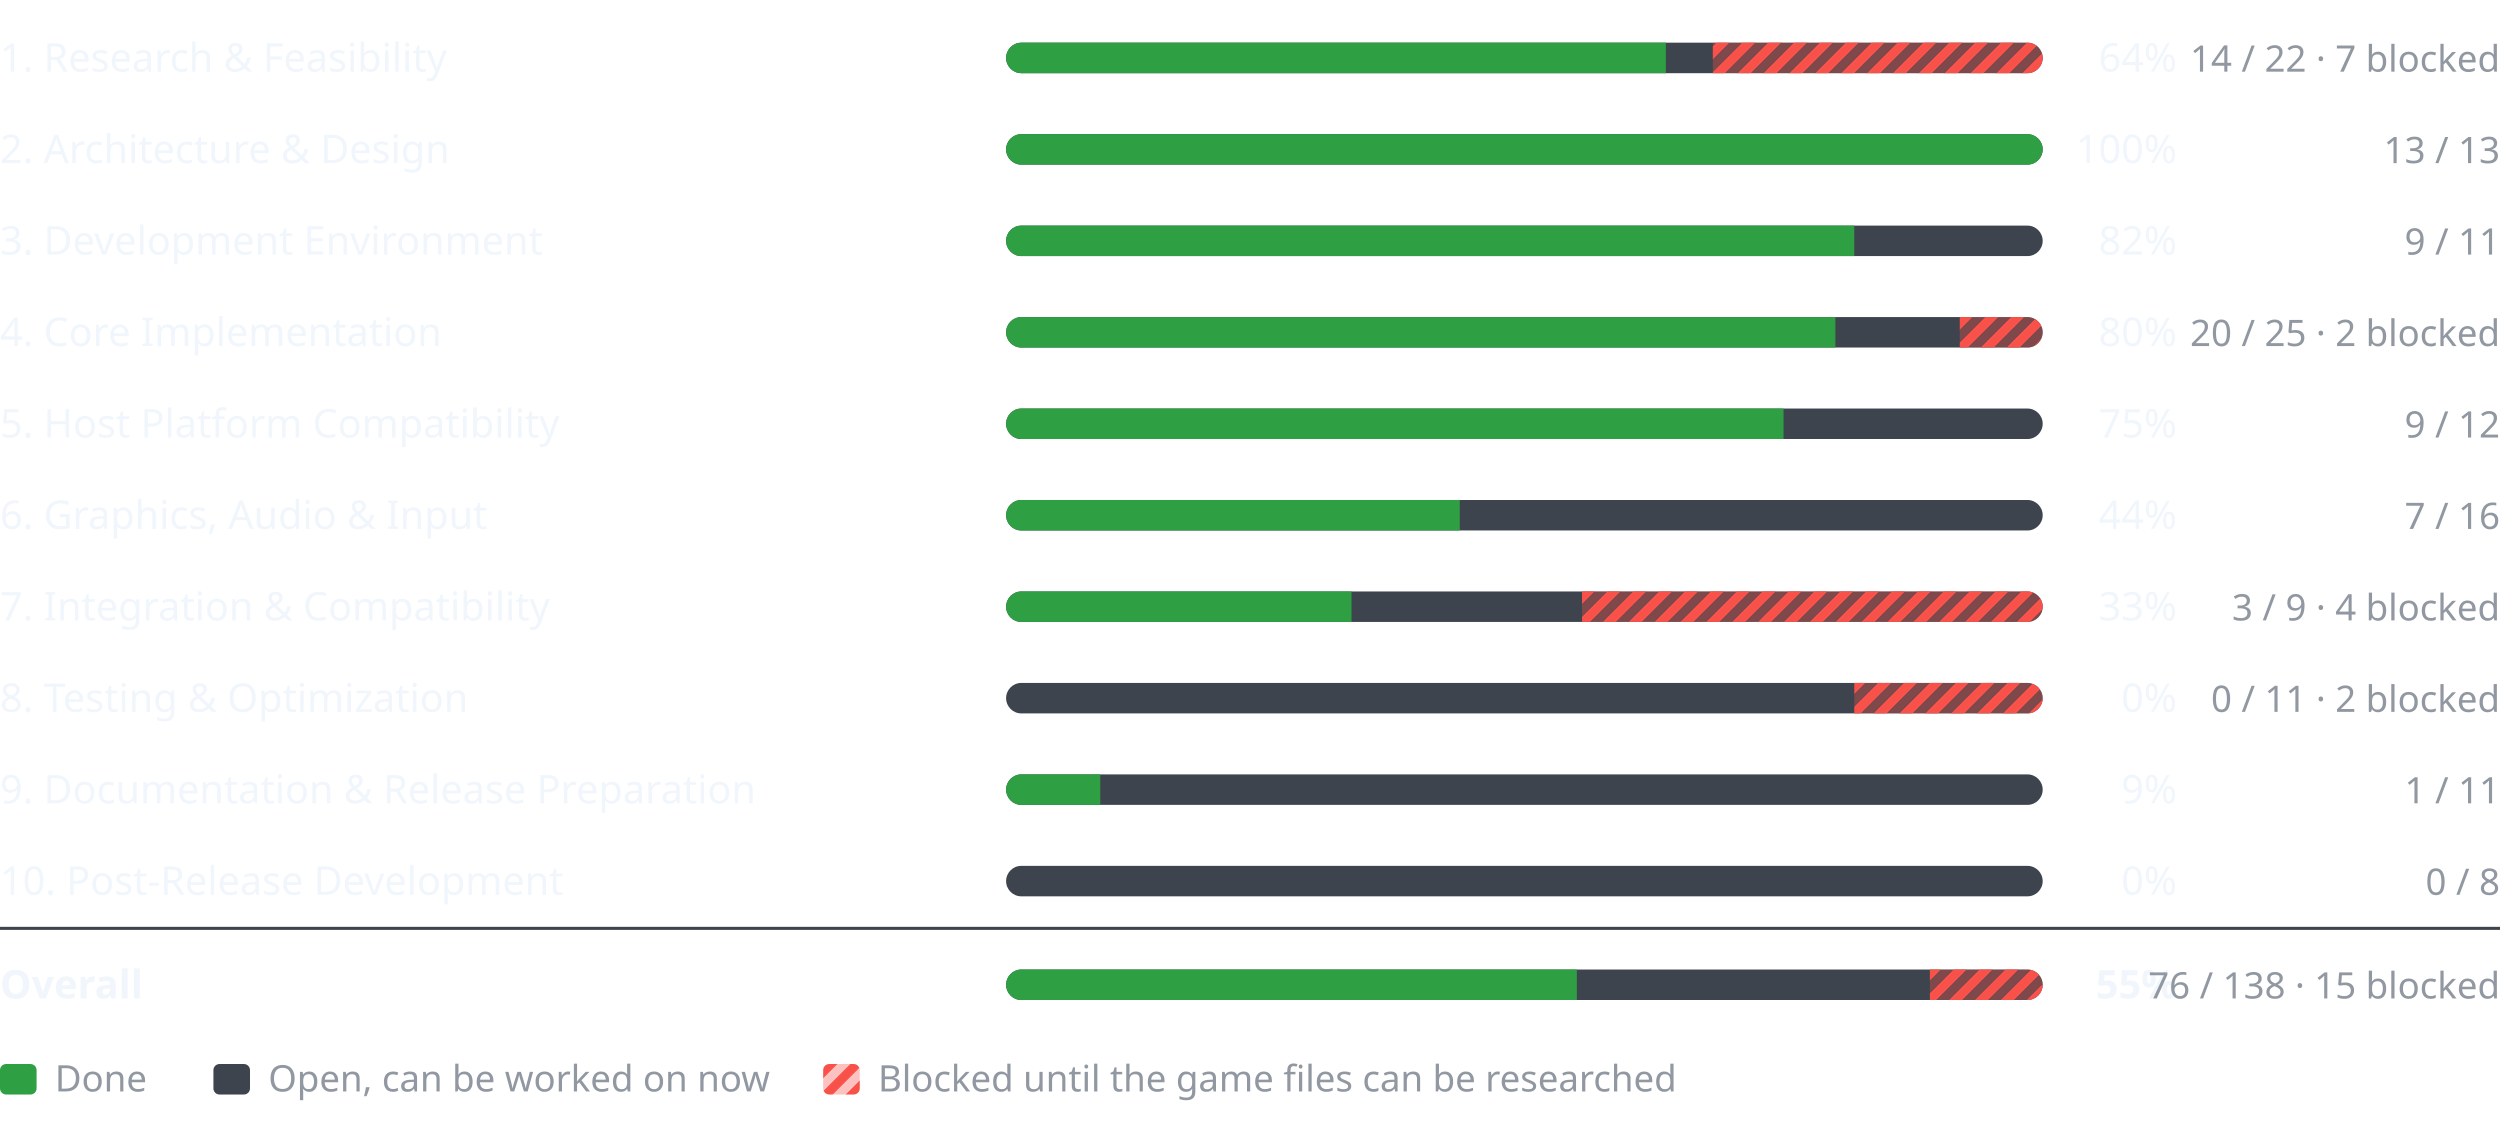
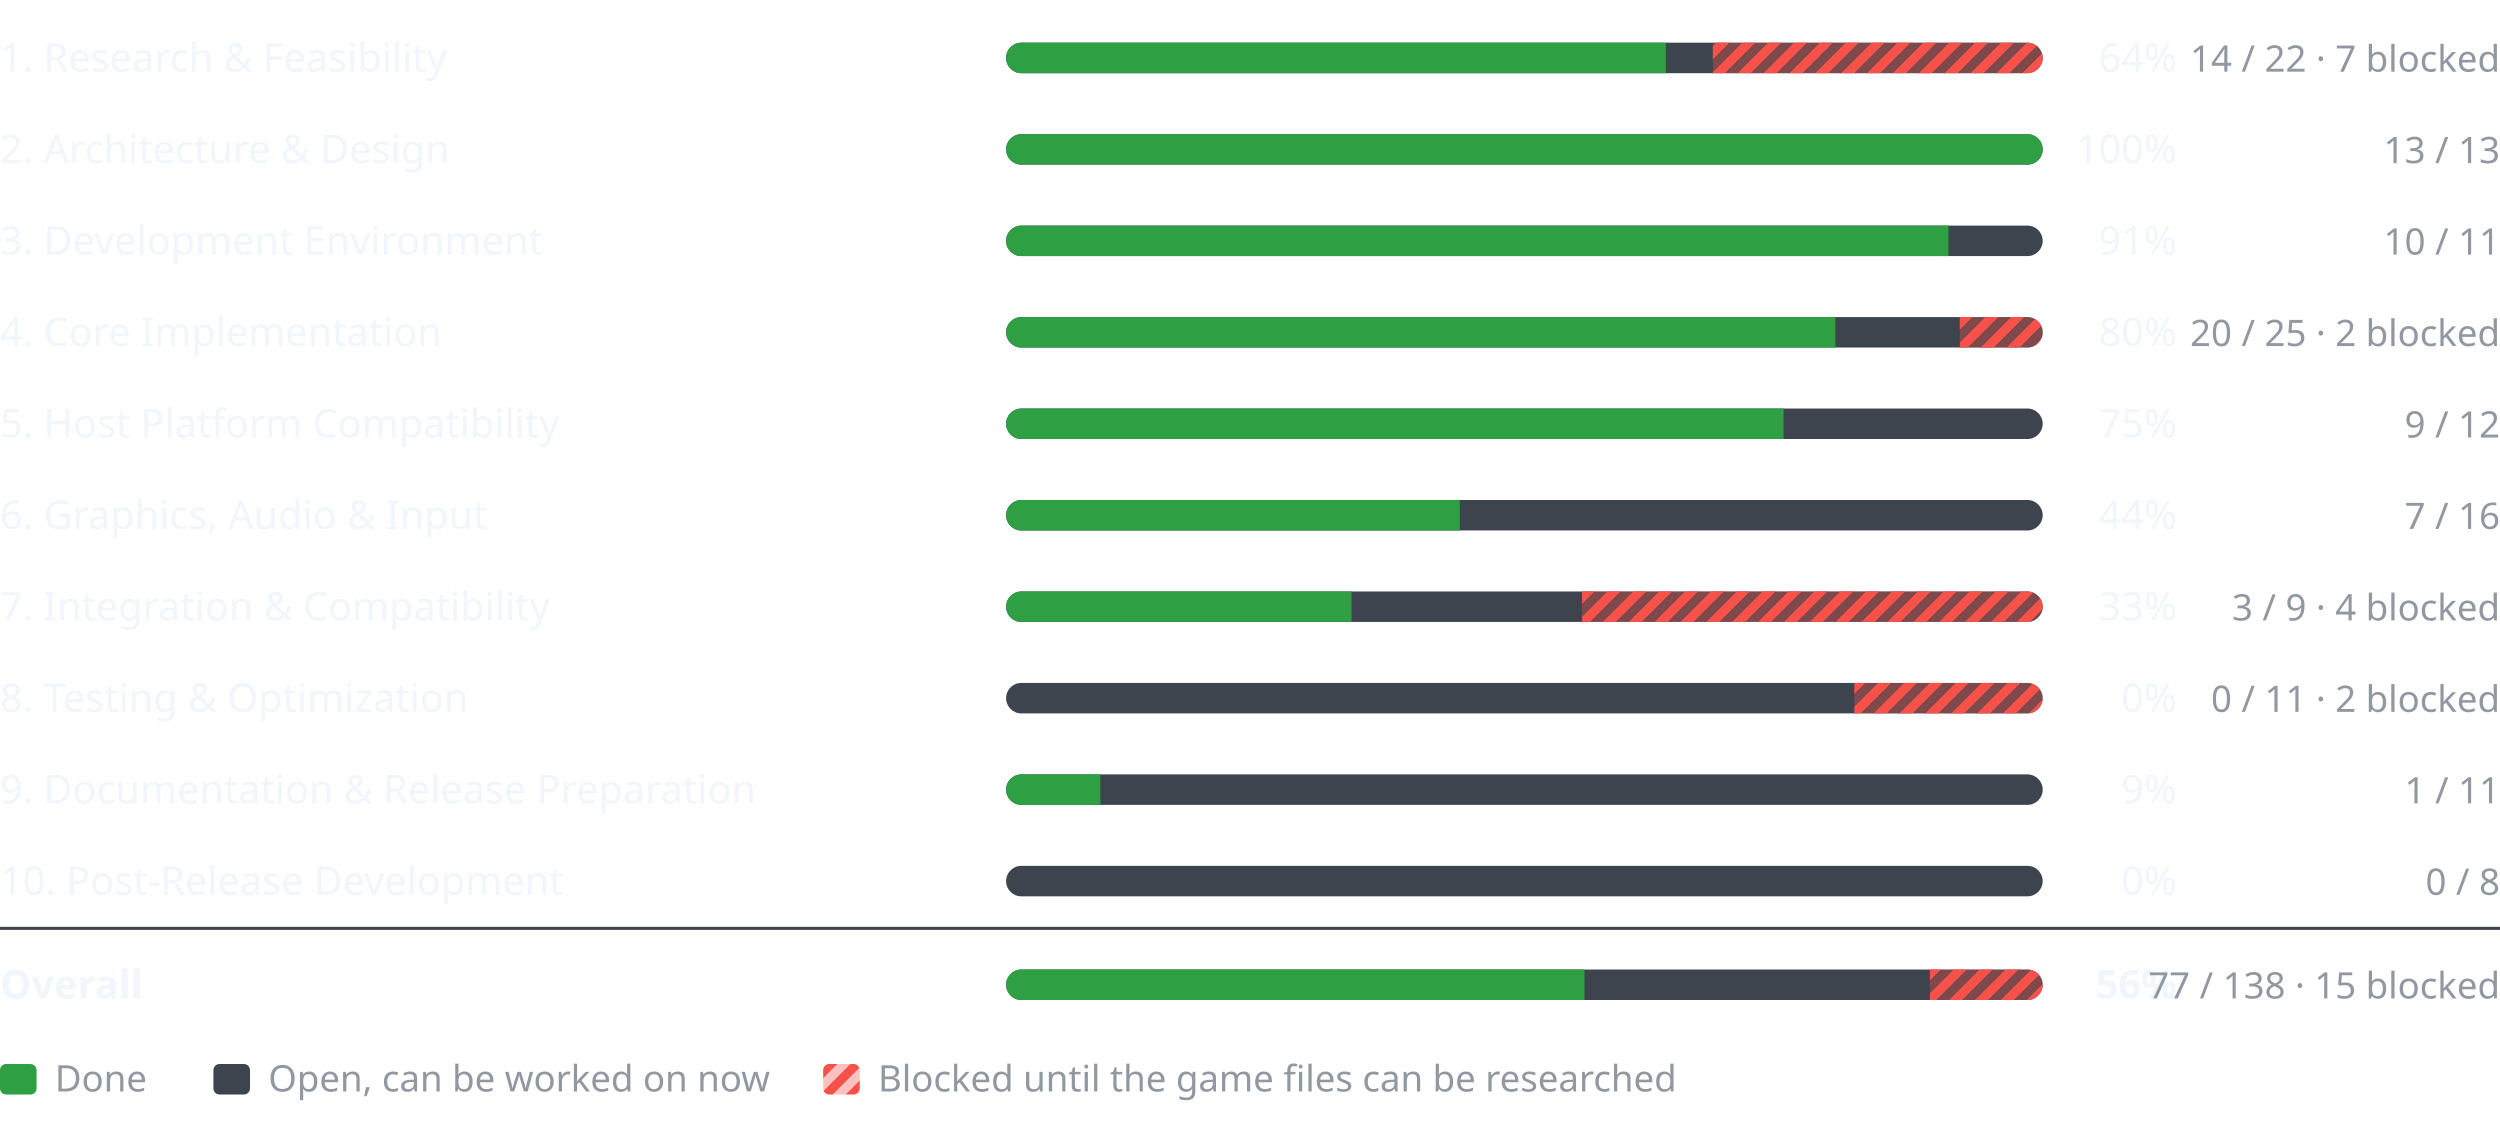
- <svg xmlns="http://www.w3.org/2000/svg" width="820" height="374" viewBox="0 0 820 374" role="img" aria-label="Roadmap: 76 of 138 tasks done, 15 blocked on game files">
+ <svg xmlns="http://www.w3.org/2000/svg" width="820" height="374" viewBox="0 0 820 374" role="img" aria-label="Roadmap: 77 of 138 tasks done, 15 blocked on game files">
  <style>
  text { font-family: -apple-system, BlinkMacSystemFont, "Segoe UI", "Noto Sans", Helvetica, Arial, sans-serif; font-size: 13px; fill: #f0f6fc; }
  .sub { fill: #9198a1; font-size: 12px; }
  .num { font-variant-numeric: tabular-nums; }
  .strong { font-weight: 600; }
  .group { font-size: 12px; font-weight: 600; fill: #9198a1; letter-spacing: 0.06em; }
  .track { fill: #3d444d; }
  .done { fill: #2ea043; }
  .rule { stroke: #3d444d; }
</style>
  <defs>
    <pattern id="blocked" width="6" height="6" patternUnits="userSpaceOnUse" patternTransform="rotate(45)">
      <rect width="6" height="6" fill="#f85149" opacity="0.35" />
      <rect width="3" height="6" fill="#f85149" />
    </pattern>
  </defs>
  <text class="" x="0" y="23.5">1. Research &amp; Feasibility</text>
  <clipPath id="bar14">
    <rect x="330" y="14.0" width="340" height="10" rx="5.0" />
  </clipPath>
  <g clip-path="url(#bar14)">
    <rect class="track" x="330" y="14.0" width="340" height="10" />
    <rect class="done" x="330" y="14.0" width="216.4" height="10" />
    <rect fill="url(#blocked)" x="561.8" y="14.0" width="108.2" height="10" />
  </g>
  <text class="num" x="714" y="23.5" text-anchor="end">64%</text>
  <text class="num sub" x="820" y="23.5" text-anchor="end">14 / 22 · 7 blocked</text>
  <text class="" x="0" y="53.5">2. Architecture &amp; Design</text>
  <clipPath id="bar44">
    <rect x="330" y="44.0" width="340" height="10" rx="5.0" />
  </clipPath>
  <g clip-path="url(#bar44)">
    <rect class="track" x="330" y="44.0" width="340" height="10" />
    <rect class="done" x="330" y="44.0" width="340.0" height="10" />
  </g>
  <text class="num" x="714" y="53.5" text-anchor="end">100%</text>
  <text class="num sub" x="820" y="53.5" text-anchor="end">13 / 13</text>
  <text class="" x="0" y="83.5">3. Development Environment</text>
  <clipPath id="bar74">
    <rect x="330" y="74.0" width="340" height="10" rx="5.0" />
  </clipPath>
  <g clip-path="url(#bar74)">
    <rect class="track" x="330" y="74.0" width="340" height="10" />
-     <rect class="done" x="330" y="74.0" width="278.2" height="10" />
+     <rect class="done" x="330" y="74.0" width="309.1" height="10" />
  </g>
-   <text class="num" x="714" y="83.5" text-anchor="end">82%</text>
-   <text class="num sub" x="820" y="83.5" text-anchor="end">9 / 11</text>
+   <text class="num" x="714" y="83.5" text-anchor="end">91%</text>
+   <text class="num sub" x="820" y="83.5" text-anchor="end">10 / 11</text>
  <text class="" x="0" y="113.5">4. Core Implementation</text>
  <clipPath id="bar104">
    <rect x="330" y="104.0" width="340" height="10" rx="5.0" />
  </clipPath>
  <g clip-path="url(#bar104)">
    <rect class="track" x="330" y="104.0" width="340" height="10" />
    <rect class="done" x="330" y="104.0" width="272.0" height="10" />
    <rect fill="url(#blocked)" x="642.8" y="104.0" width="27.2" height="10" />
  </g>
  <text class="num" x="714" y="113.5" text-anchor="end">80%</text>
  <text class="num sub" x="820" y="113.5" text-anchor="end">20 / 25 · 2 blocked</text>
  <text class="" x="0" y="143.5">5. Host Platform Compatibility</text>
  <clipPath id="bar134">
    <rect x="330" y="134.0" width="340" height="10" rx="5.0" />
  </clipPath>
  <g clip-path="url(#bar134)">
    <rect class="track" x="330" y="134.0" width="340" height="10" />
    <rect class="done" x="330" y="134.0" width="255.0" height="10" />
  </g>
  <text class="num" x="714" y="143.5" text-anchor="end">75%</text>
  <text class="num sub" x="820" y="143.5" text-anchor="end">9 / 12</text>
  <text class="" x="0" y="173.5">6. Graphics, Audio &amp; Input</text>
  <clipPath id="bar164">
    <rect x="330" y="164.0" width="340" height="10" rx="5.0" />
  </clipPath>
  <g clip-path="url(#bar164)">
    <rect class="track" x="330" y="164.0" width="340" height="10" />
    <rect class="done" x="330" y="164.0" width="148.8" height="10" />
  </g>
  <text class="num" x="714" y="173.5" text-anchor="end">44%</text>
  <text class="num sub" x="820" y="173.5" text-anchor="end">7 / 16</text>
  <text class="" x="0" y="203.5">7. Integration &amp; Compatibility</text>
  <clipPath id="bar194">
    <rect x="330" y="194.0" width="340" height="10" rx="5.0" />
  </clipPath>
  <g clip-path="url(#bar194)">
    <rect class="track" x="330" y="194.0" width="340" height="10" />
    <rect class="done" x="330" y="194.0" width="113.3" height="10" />
    <rect fill="url(#blocked)" x="518.9" y="194.0" width="151.1" height="10" />
  </g>
  <text class="num" x="714" y="203.5" text-anchor="end">33%</text>
  <text class="num sub" x="820" y="203.5" text-anchor="end">3 / 9 · 4 blocked</text>
  <text class="" x="0" y="233.5">8. Testing &amp; Optimization</text>
  <clipPath id="bar224">
    <rect x="330" y="224.0" width="340" height="10" rx="5.0" />
  </clipPath>
  <g clip-path="url(#bar224)">
    <rect class="track" x="330" y="224.0" width="340" height="10" />
    <rect fill="url(#blocked)" x="608.2" y="224.0" width="61.8" height="10" />
  </g>
  <text class="num" x="714" y="233.5" text-anchor="end">0%</text>
  <text class="num sub" x="820" y="233.5" text-anchor="end">0 / 11 · 2 blocked</text>
  <text class="" x="0" y="263.5">9. Documentation &amp; Release Preparation</text>
  <clipPath id="bar254">
    <rect x="330" y="254.0" width="340" height="10" rx="5.0" />
  </clipPath>
  <g clip-path="url(#bar254)">
    <rect class="track" x="330" y="254.0" width="340" height="10" />
    <rect class="done" x="330" y="254.0" width="30.9" height="10" />
  </g>
  <text class="num" x="714" y="263.5" text-anchor="end">9%</text>
  <text class="num sub" x="820" y="263.5" text-anchor="end">1 / 11</text>
  <text class="" x="0" y="293.5">10. Post-Release Development</text>
  <clipPath id="bar284">
    <rect x="330" y="284.0" width="340" height="10" rx="5.0" />
  </clipPath>
  <g clip-path="url(#bar284)">
    <rect class="track" x="330" y="284.0" width="340" height="10" />
  </g>
  <text class="num" x="714" y="293.5" text-anchor="end">0%</text>
  <text class="num sub" x="820" y="293.5" text-anchor="end">0 / 8</text>
  <line class="rule" x1="0" x2="820" y1="304.5" y2="304.5" />
  <text class="strong" x="0" y="327.5">Overall</text>
  <clipPath id="bar318">
    <rect x="330" y="318.0" width="340" height="10" rx="5.0" />
  </clipPath>
  <g clip-path="url(#bar318)">
    <rect class="track" x="330" y="318.0" width="340" height="10" />
-     <rect class="done" x="330" y="318.0" width="187.2" height="10" />
+     <rect class="done" x="330" y="318.0" width="189.7" height="10" />
    <rect fill="url(#blocked)" x="633.0" y="318.0" width="37.0" height="10" />
  </g>
-   <text class="num strong" x="714" y="327.5" text-anchor="end">55%</text>
-   <text class="num sub" x="820" y="327.5" text-anchor="end">76 / 138 · 15 blocked</text>
+   <text class="num strong" x="714" y="327.5" text-anchor="end">56%</text>
+   <text class="num sub" x="820" y="327.5" text-anchor="end">77 / 138 · 15 blocked</text>
  <rect class="done" x="0" y="349.0" width="12" height="10" rx="2" />
  <text class="sub" x="18" y="358.0">Done</text>
  <rect class="track" x="70" y="349.0" width="12" height="10" rx="2" />
  <text class="sub" x="88" y="358.0">Open, can be worked on now</text>
  <rect fill="url(#blocked)" x="270" y="349.0" width="12" height="10" rx="2" />
  <text class="sub" x="288" y="358.0">Blocked until the game files can be researched</text>
</svg>
